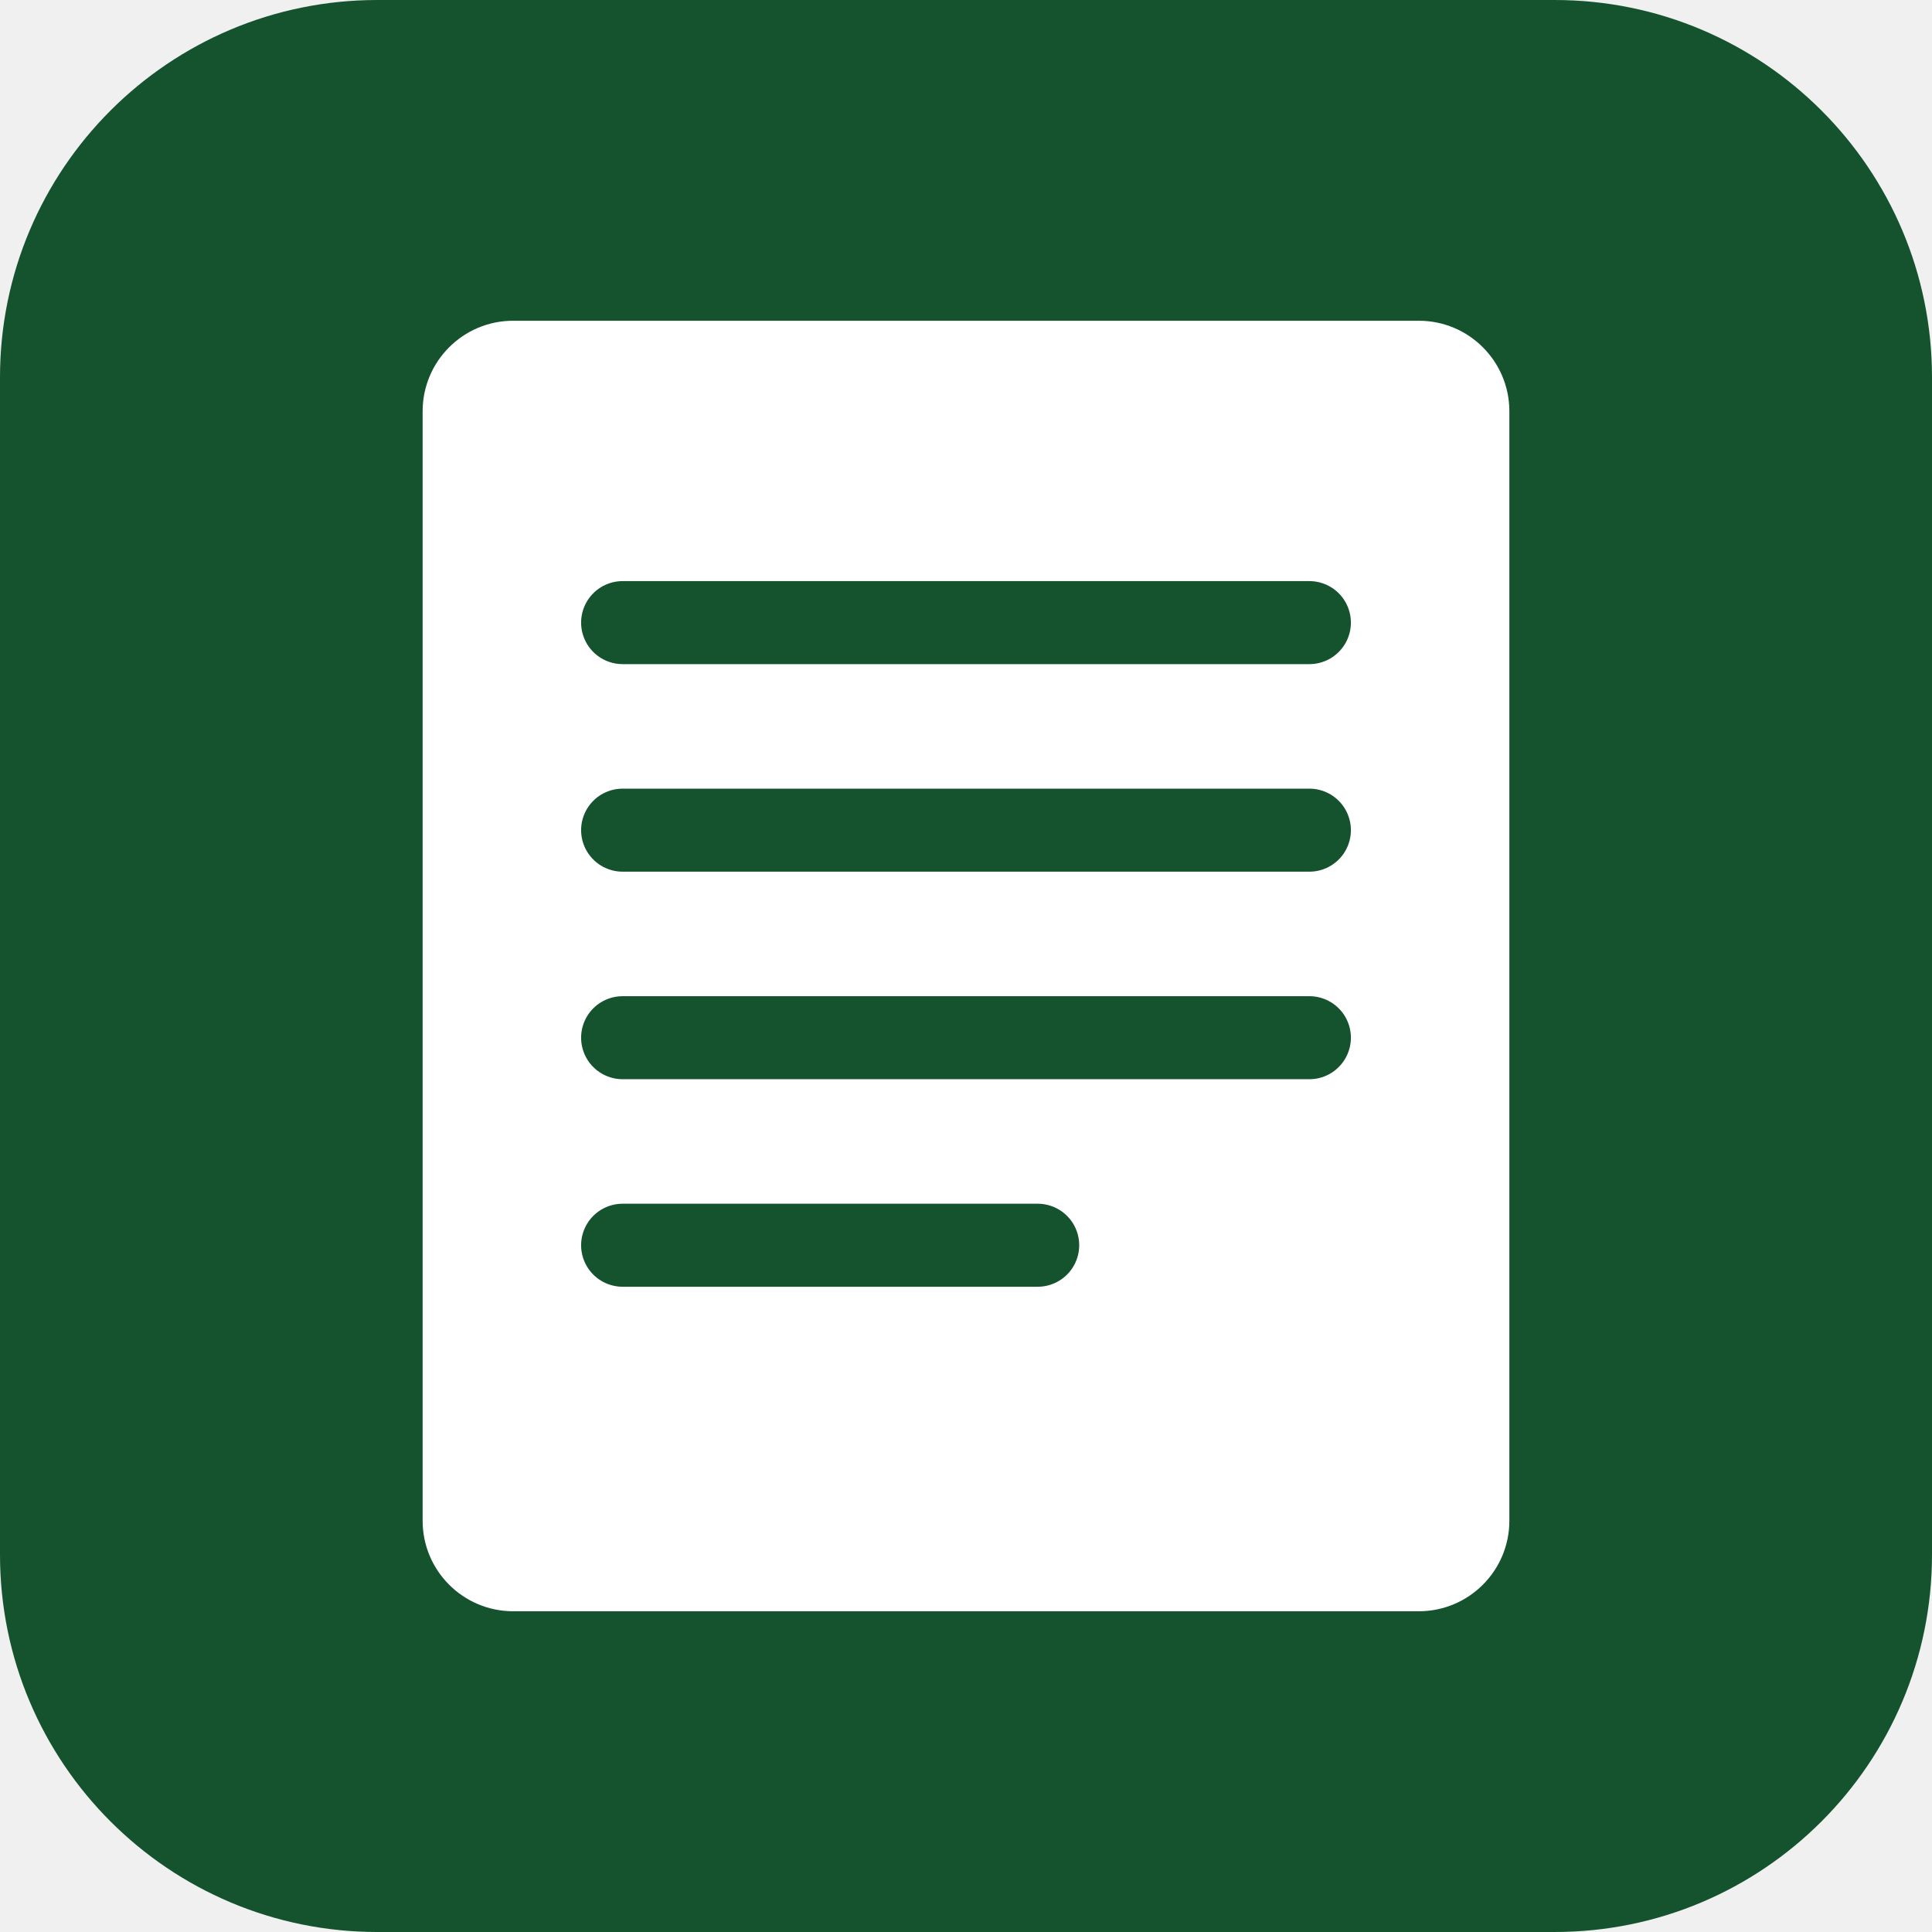
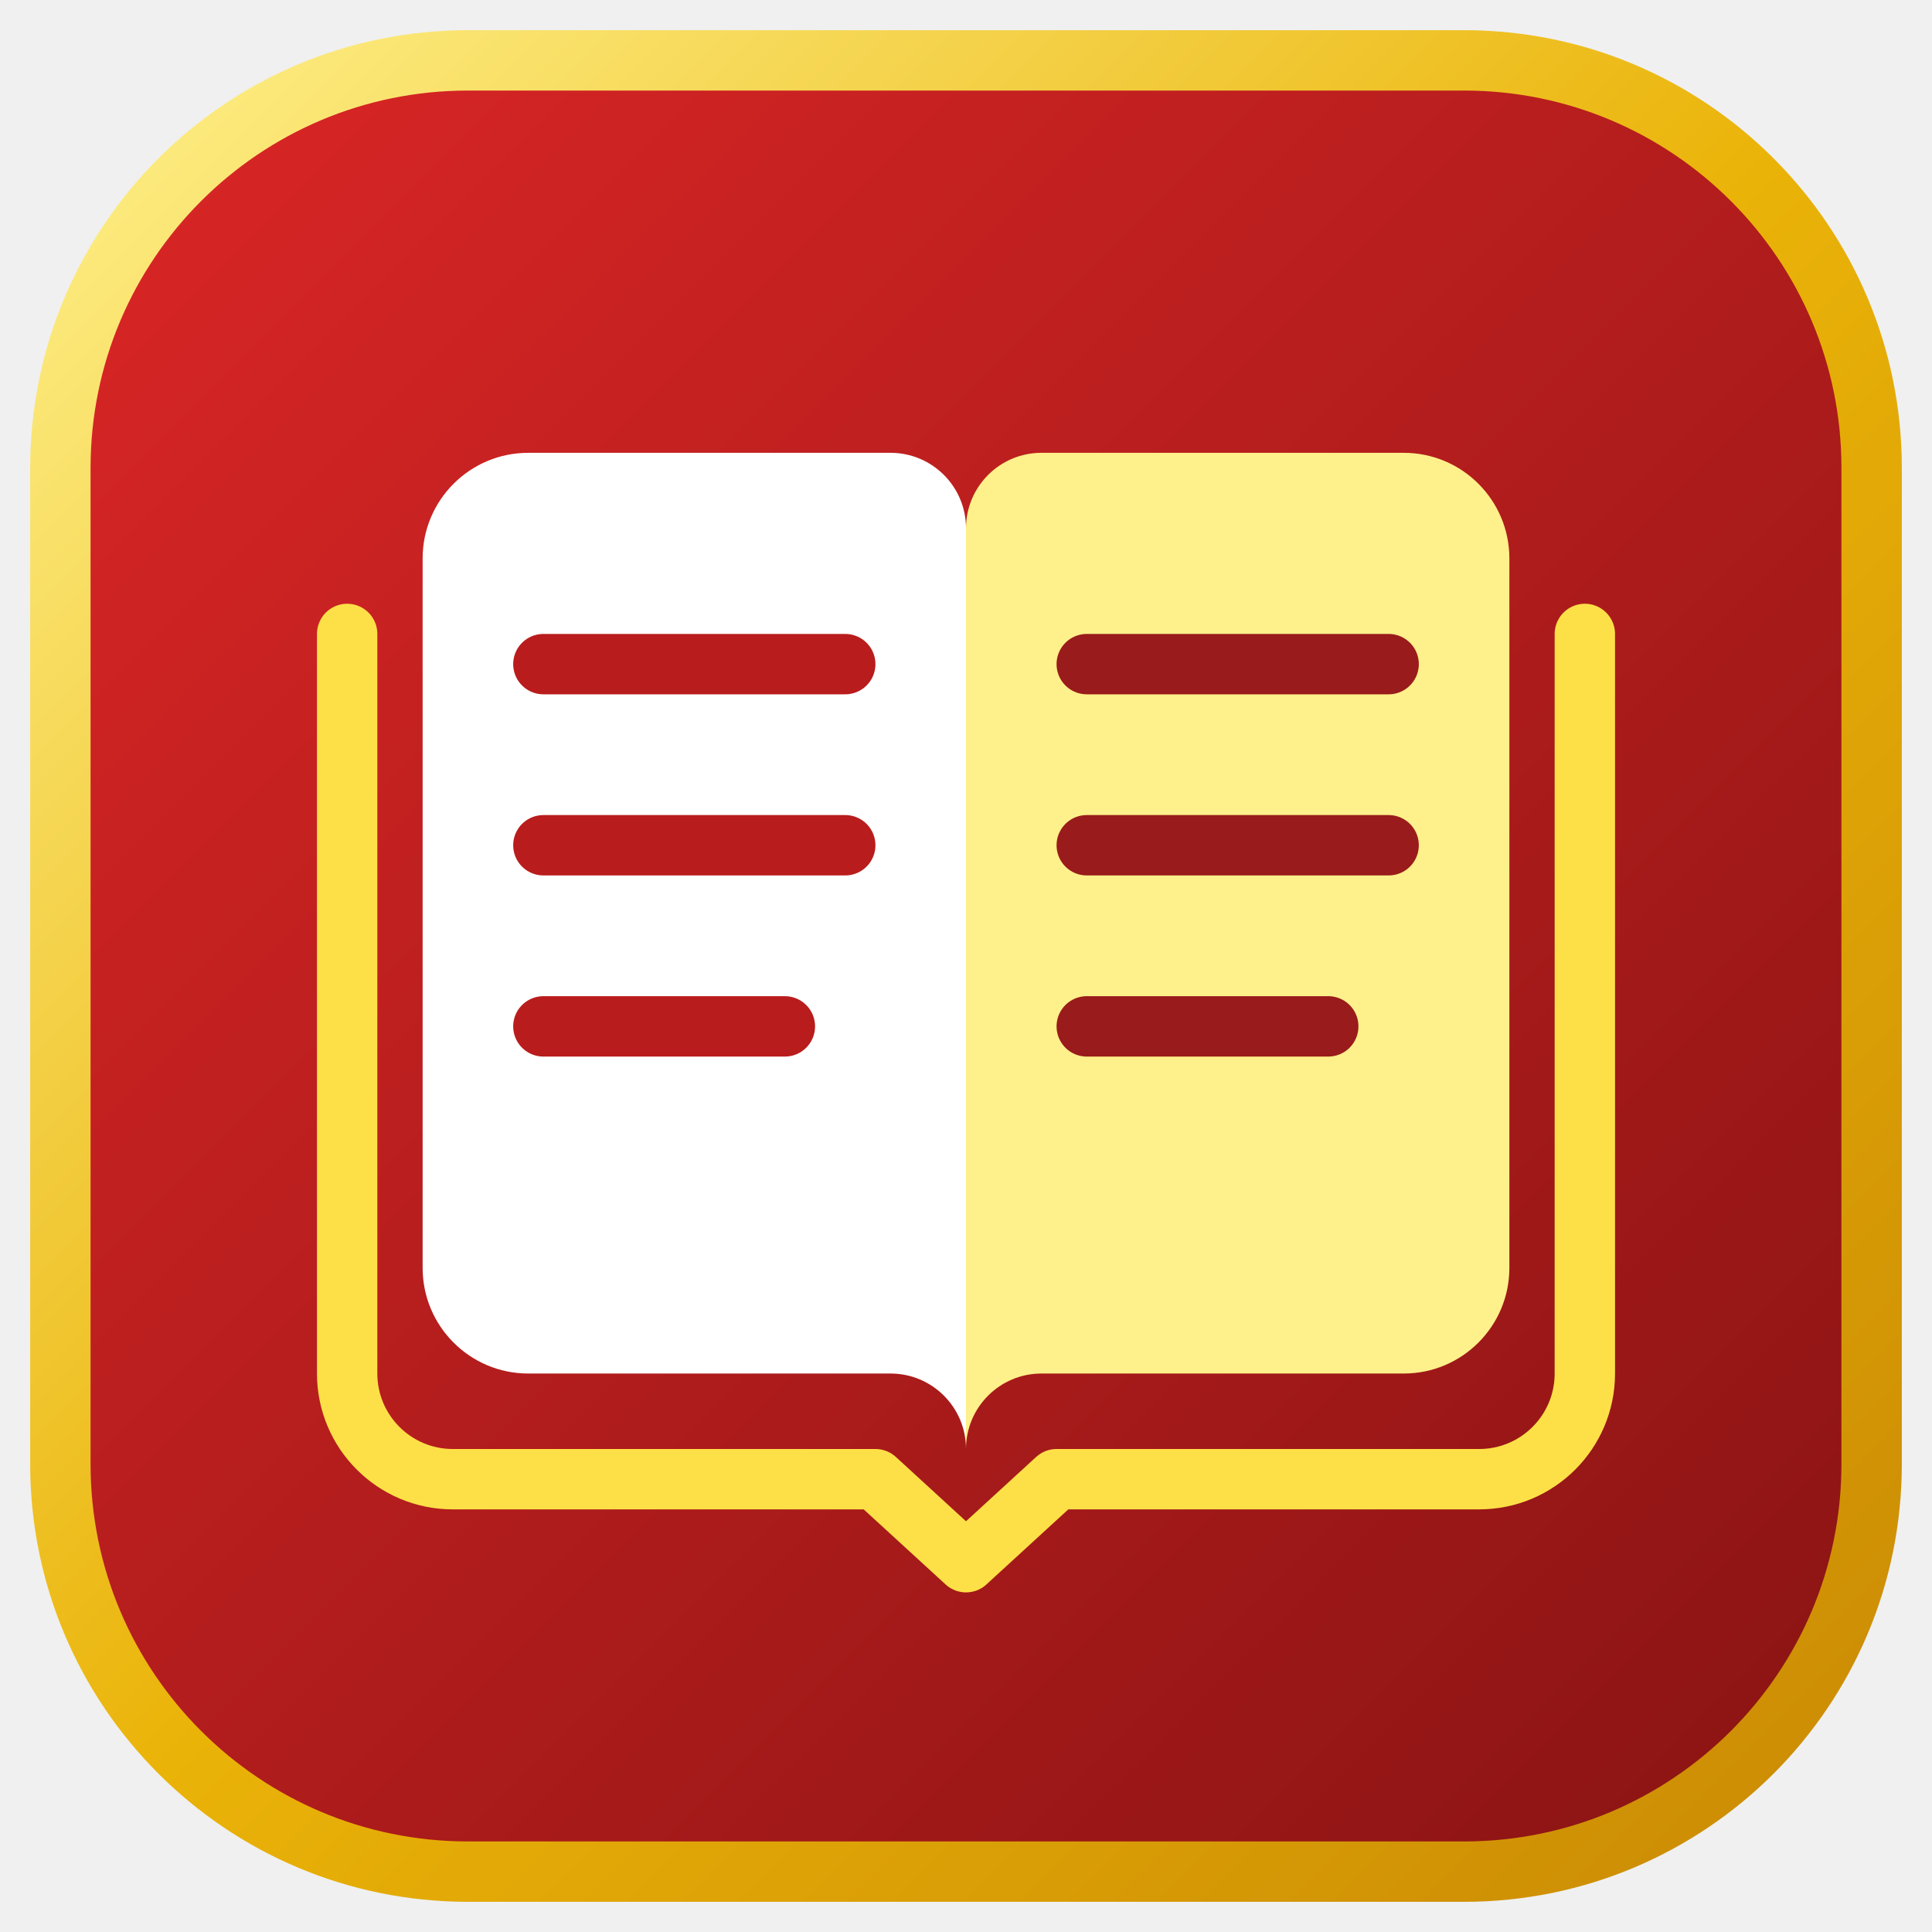
<svg xmlns="http://www.w3.org/2000/svg" viewBox="0 0 512 512">
-   <rect width="512" height="512" rx="100" fill="#14532d" />
-   <rect x="112" y="85" width="288" height="342" rx="24" fill="white" />
-   <path d="M165 165h182M165 220h182M165 275h182" stroke="#14532d" stroke-width="22" stroke-linecap="round" />
-   <path d="M165 330h110" stroke="#14532d" stroke-width="22" stroke-linecap="round" />
+   <defs>
+     <linearGradient id="bgRed" x1="0%" y1="0%" x2="100%" y2="100%">
+       <stop offset="0%" stop-color="#dc2626" />
+       <stop offset="100%" stop-color="#881313" />
+     </linearGradient>
+     <linearGradient id="goldBorder" x1="0%" y1="0%" x2="100%" y2="100%">
+       <stop offset="0%" stop-color="#fef08a" />
+       <stop offset="50%" stop-color="#eab308" />
+       <stop offset="100%" stop-color="#ca8a04" />
+     </linearGradient>
+   </defs>
+   <rect x="16" y="16" width="480" height="480" rx="108" fill="url(#bgRed)" stroke="url(#goldBorder)" stroke-width="16" />
+   <path d="M112 148C112 132.536 124.536 120 140 120H236C247.046 120 256 128.954 256 140V384C256 372.954 247.046 364 236 364H140C124.536 364 112 351.464 112 336V148Z" fill="#ffffff" />
+   <path d="M400 148C400 132.536 387.464 120 372 120H276C264.954 120 256 128.954 256 140V384C256 372.954 264.954 364 276 364H372C387.464 364 400 351.464 400 336V148Z" fill="#fef08a" />
+   <path d="M144 176H224M144 224H224M144 272H208" stroke="#b91c1c" stroke-width="16" stroke-linecap="round" />
+   <path d="M288 176H368M288 224H368M288 272H352" stroke="#991b1b" stroke-width="16" stroke-linecap="round" />
+   <path d="M92 168V364C92 379.464 104.536 392 120 392H232L256 414L280 392H392C407.464 392 420 379.464 420 364V168" fill="none" stroke="#fde047" stroke-width="16" stroke-linecap="round" stroke-linejoin="round" />
</svg>
